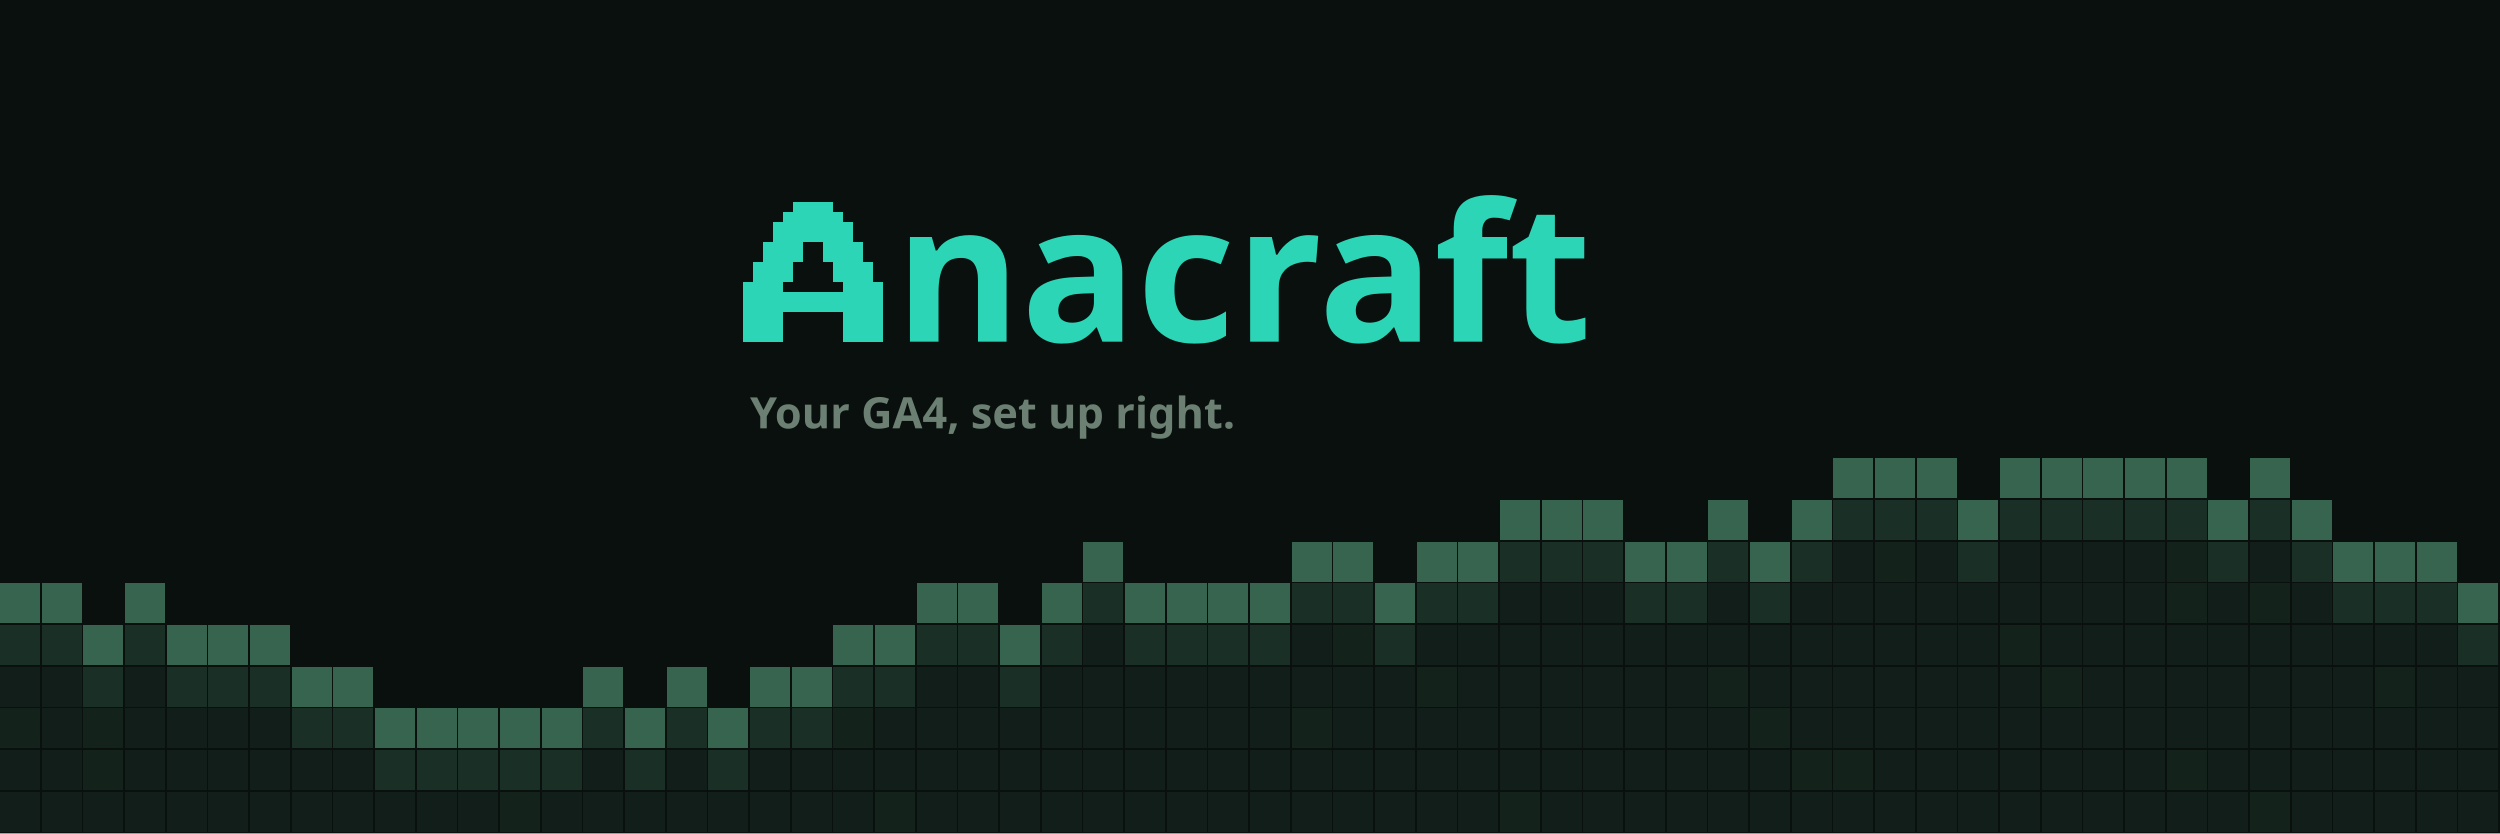
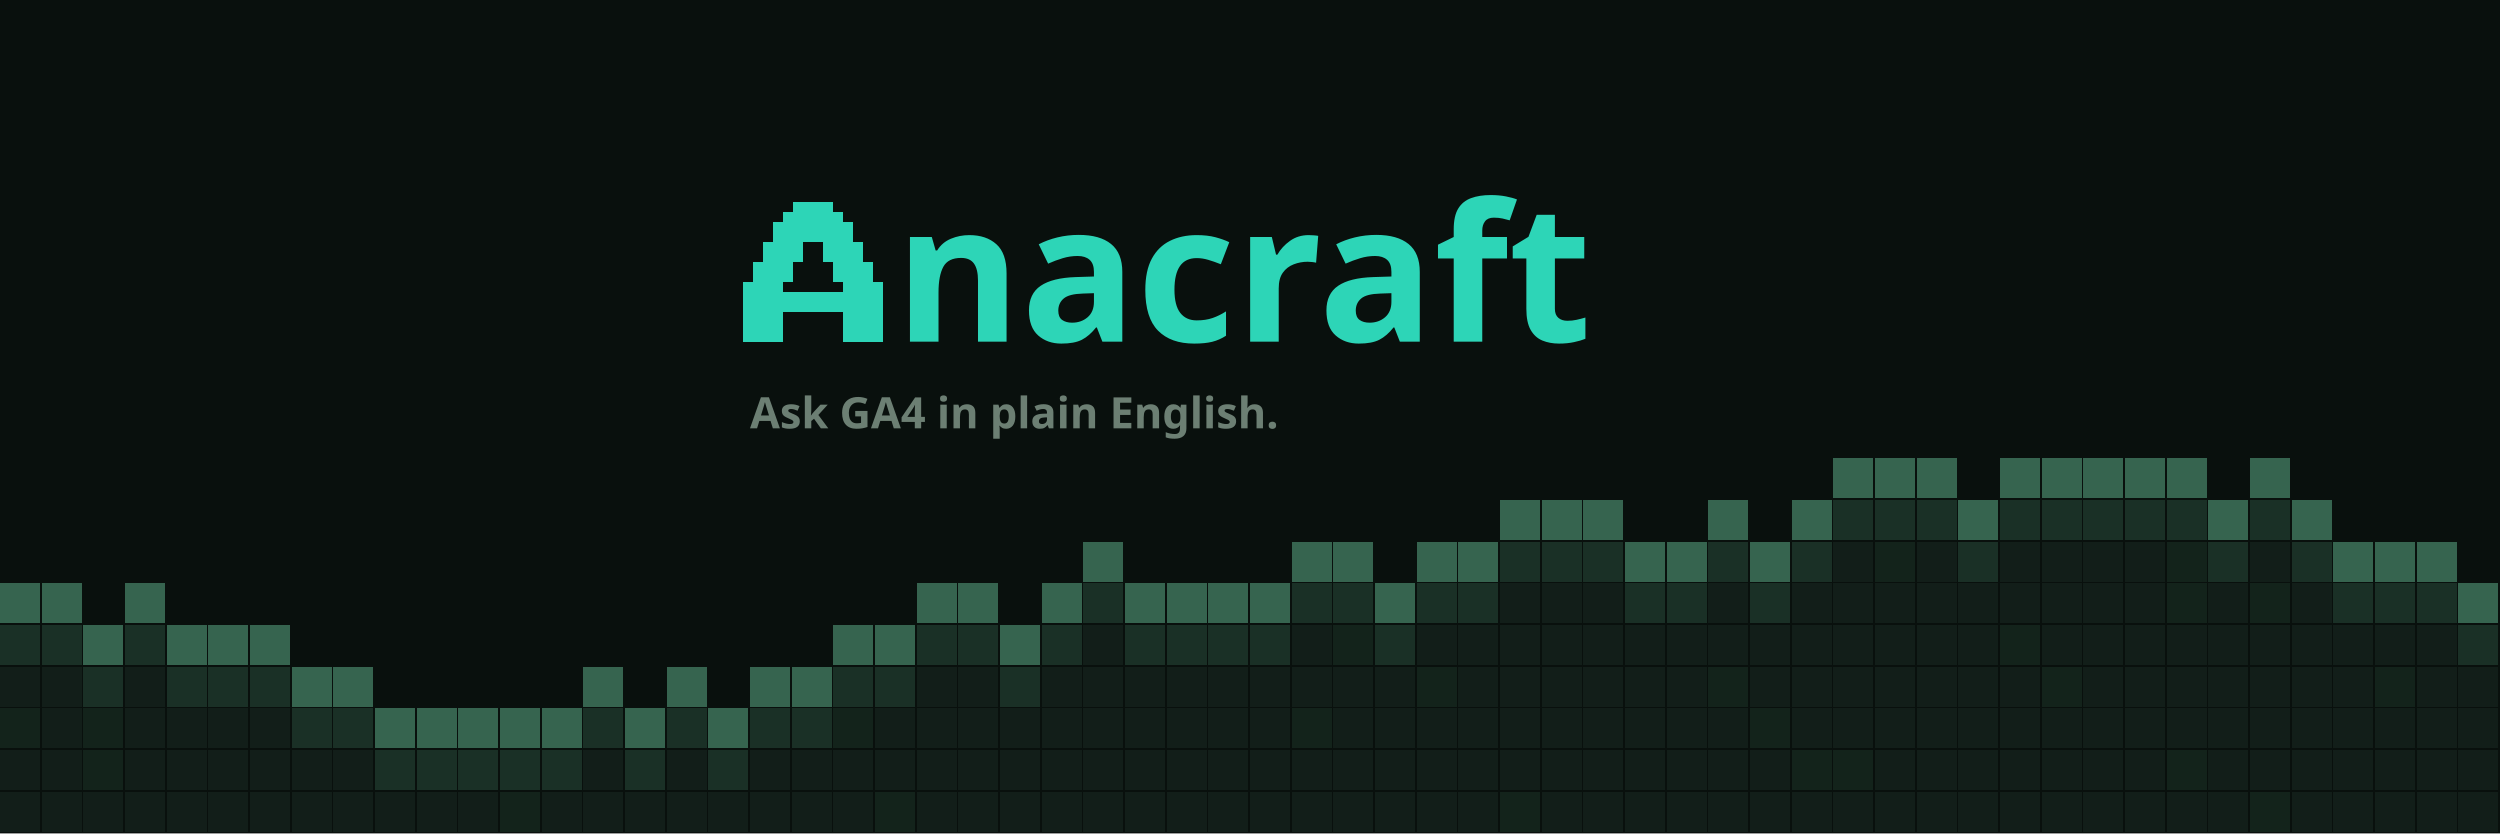
<svg xmlns="http://www.w3.org/2000/svg" width="1500" height="500" viewBox="0 0 1500 500">
  <rect width="1500" height="500" fill="#09100d" />
  <rect x="0" y="475" width="24" height="24" fill="#16241e" opacity="1.0" shape-rendering="crispEdges" />
  <rect x="0" y="450" width="24" height="24" fill="#16241e" opacity="1.0" shape-rendering="crispEdges" />
  <rect x="0" y="425" width="24" height="24" fill="#509475" opacity="0.2" shape-rendering="crispEdges" />
  <rect x="0" y="400" width="24" height="24" fill="#16241e" opacity="1.0" shape-rendering="crispEdges" />
  <rect x="0" y="375" width="24" height="24" fill="#509475" opacity="0.34" shape-rendering="crispEdges" />
  <rect x="0" y="350" width="24" height="24" fill="#509475" opacity="0.9" shape-rendering="crispEdges" />
  <rect x="25" y="475" width="24" height="24" fill="#16241e" opacity="1.0" shape-rendering="crispEdges" />
  <rect x="25" y="450" width="24" height="24" fill="#16241e" opacity="1.0" shape-rendering="crispEdges" />
  <rect x="25" y="425" width="24" height="24" fill="#16241e" opacity="1.0" shape-rendering="crispEdges" />
  <rect x="25" y="400" width="24" height="24" fill="#16241e" opacity="1.0" shape-rendering="crispEdges" />
  <rect x="25" y="375" width="24" height="24" fill="#509475" opacity="0.34" shape-rendering="crispEdges" />
  <rect x="25" y="350" width="24" height="24" fill="#509475" opacity="0.9" shape-rendering="crispEdges" />
  <rect x="50" y="475" width="24" height="24" fill="#16241e" opacity="1.0" shape-rendering="crispEdges" />
  <rect x="50" y="450" width="24" height="24" fill="#509475" opacity="0.2" shape-rendering="crispEdges" />
  <rect x="50" y="425" width="24" height="24" fill="#509475" opacity="0.2" shape-rendering="crispEdges" />
  <rect x="50" y="400" width="24" height="24" fill="#509475" opacity="0.34" shape-rendering="crispEdges" />
  <rect x="50" y="375" width="24" height="24" fill="#509475" opacity="0.9" shape-rendering="crispEdges" />
  <rect x="75" y="475" width="24" height="24" fill="#16241e" opacity="1.0" shape-rendering="crispEdges" />
  <rect x="75" y="450" width="24" height="24" fill="#16241e" opacity="1.0" shape-rendering="crispEdges" />
  <rect x="75" y="425" width="24" height="24" fill="#16241e" opacity="1.0" shape-rendering="crispEdges" />
  <rect x="75" y="400" width="24" height="24" fill="#16241e" opacity="1.0" shape-rendering="crispEdges" />
  <rect x="75" y="375" width="24" height="24" fill="#509475" opacity="0.34" shape-rendering="crispEdges" />
  <rect x="75" y="350" width="24" height="24" fill="#509475" opacity="0.9" shape-rendering="crispEdges" />
  <rect x="100" y="475" width="24" height="24" fill="#16241e" opacity="1.0" shape-rendering="crispEdges" />
  <rect x="100" y="450" width="24" height="24" fill="#16241e" opacity="1.0" shape-rendering="crispEdges" />
  <rect x="100" y="425" width="24" height="24" fill="#16241e" opacity="1.0" shape-rendering="crispEdges" />
  <rect x="100" y="400" width="24" height="24" fill="#509475" opacity="0.34" shape-rendering="crispEdges" />
  <rect x="100" y="375" width="24" height="24" fill="#509475" opacity="0.9" shape-rendering="crispEdges" />
  <rect x="125" y="475" width="24" height="24" fill="#16241e" opacity="1.0" shape-rendering="crispEdges" />
  <rect x="125" y="450" width="24" height="24" fill="#16241e" opacity="1.0" shape-rendering="crispEdges" />
  <rect x="125" y="425" width="24" height="24" fill="#16241e" opacity="1.0" shape-rendering="crispEdges" />
  <rect x="125" y="400" width="24" height="24" fill="#509475" opacity="0.34" shape-rendering="crispEdges" />
  <rect x="125" y="375" width="24" height="24" fill="#509475" opacity="0.9" shape-rendering="crispEdges" />
  <rect x="150" y="475" width="24" height="24" fill="#16241e" opacity="1.0" shape-rendering="crispEdges" />
  <rect x="150" y="450" width="24" height="24" fill="#16241e" opacity="1.0" shape-rendering="crispEdges" />
  <rect x="150" y="425" width="24" height="24" fill="#16241e" opacity="1.0" shape-rendering="crispEdges" />
  <rect x="150" y="400" width="24" height="24" fill="#509475" opacity="0.34" shape-rendering="crispEdges" />
  <rect x="150" y="375" width="24" height="24" fill="#509475" opacity="0.9" shape-rendering="crispEdges" />
  <rect x="175" y="475" width="24" height="24" fill="#16241e" opacity="1.0" shape-rendering="crispEdges" />
  <rect x="175" y="450" width="24" height="24" fill="#16241e" opacity="1.0" shape-rendering="crispEdges" />
  <rect x="175" y="425" width="24" height="24" fill="#509475" opacity="0.34" shape-rendering="crispEdges" />
  <rect x="175" y="400" width="24" height="24" fill="#509475" opacity="0.9" shape-rendering="crispEdges" />
  <rect x="200" y="475" width="24" height="24" fill="#16241e" opacity="1.0" shape-rendering="crispEdges" />
  <rect x="200" y="450" width="24" height="24" fill="#16241e" opacity="1.0" shape-rendering="crispEdges" />
  <rect x="200" y="425" width="24" height="24" fill="#509475" opacity="0.34" shape-rendering="crispEdges" />
  <rect x="200" y="400" width="24" height="24" fill="#509475" opacity="0.9" shape-rendering="crispEdges" />
  <rect x="225" y="475" width="24" height="24" fill="#16241e" opacity="1.0" shape-rendering="crispEdges" />
  <rect x="225" y="450" width="24" height="24" fill="#509475" opacity="0.34" shape-rendering="crispEdges" />
  <rect x="225" y="425" width="24" height="24" fill="#509475" opacity="0.9" shape-rendering="crispEdges" />
  <rect x="250" y="475" width="24" height="24" fill="#16241e" opacity="1.0" shape-rendering="crispEdges" />
  <rect x="250" y="450" width="24" height="24" fill="#509475" opacity="0.34" shape-rendering="crispEdges" />
  <rect x="250" y="425" width="24" height="24" fill="#509475" opacity="0.9" shape-rendering="crispEdges" />
  <rect x="275" y="475" width="24" height="24" fill="#16241e" opacity="1.0" shape-rendering="crispEdges" />
  <rect x="275" y="450" width="24" height="24" fill="#509475" opacity="0.34" shape-rendering="crispEdges" />
  <rect x="275" y="425" width="24" height="24" fill="#509475" opacity="0.9" shape-rendering="crispEdges" />
  <rect x="300" y="475" width="24" height="24" fill="#509475" opacity="0.2" shape-rendering="crispEdges" />
  <rect x="300" y="450" width="24" height="24" fill="#509475" opacity="0.34" shape-rendering="crispEdges" />
  <rect x="300" y="425" width="24" height="24" fill="#509475" opacity="0.9" shape-rendering="crispEdges" />
  <rect x="325" y="475" width="24" height="24" fill="#16241e" opacity="1.0" shape-rendering="crispEdges" />
  <rect x="325" y="450" width="24" height="24" fill="#509475" opacity="0.34" shape-rendering="crispEdges" />
  <rect x="325" y="425" width="24" height="24" fill="#509475" opacity="0.9" shape-rendering="crispEdges" />
  <rect x="350" y="475" width="24" height="24" fill="#16241e" opacity="1.0" shape-rendering="crispEdges" />
  <rect x="350" y="450" width="24" height="24" fill="#16241e" opacity="1.0" shape-rendering="crispEdges" />
  <rect x="350" y="425" width="24" height="24" fill="#509475" opacity="0.34" shape-rendering="crispEdges" />
  <rect x="350" y="400" width="24" height="24" fill="#509475" opacity="0.9" shape-rendering="crispEdges" />
  <rect x="375" y="475" width="24" height="24" fill="#16241e" opacity="1.0" shape-rendering="crispEdges" />
  <rect x="375" y="450" width="24" height="24" fill="#509475" opacity="0.34" shape-rendering="crispEdges" />
  <rect x="375" y="425" width="24" height="24" fill="#509475" opacity="0.9" shape-rendering="crispEdges" />
  <rect x="400" y="475" width="24" height="24" fill="#16241e" opacity="1.0" shape-rendering="crispEdges" />
  <rect x="400" y="450" width="24" height="24" fill="#16241e" opacity="1.0" shape-rendering="crispEdges" />
  <rect x="400" y="425" width="24" height="24" fill="#509475" opacity="0.34" shape-rendering="crispEdges" />
  <rect x="400" y="400" width="24" height="24" fill="#509475" opacity="0.9" shape-rendering="crispEdges" />
  <rect x="425" y="475" width="24" height="24" fill="#16241e" opacity="1.0" shape-rendering="crispEdges" />
  <rect x="425" y="450" width="24" height="24" fill="#509475" opacity="0.34" shape-rendering="crispEdges" />
  <rect x="425" y="425" width="24" height="24" fill="#509475" opacity="0.9" shape-rendering="crispEdges" />
  <rect x="450" y="475" width="24" height="24" fill="#16241e" opacity="1.0" shape-rendering="crispEdges" />
  <rect x="450" y="450" width="24" height="24" fill="#16241e" opacity="1.0" shape-rendering="crispEdges" />
  <rect x="450" y="425" width="24" height="24" fill="#509475" opacity="0.34" shape-rendering="crispEdges" />
  <rect x="450" y="400" width="24" height="24" fill="#509475" opacity="0.9" shape-rendering="crispEdges" />
  <rect x="475" y="475" width="24" height="24" fill="#16241e" opacity="1.0" shape-rendering="crispEdges" />
  <rect x="475" y="450" width="24" height="24" fill="#16241e" opacity="1.0" shape-rendering="crispEdges" />
  <rect x="475" y="425" width="24" height="24" fill="#509475" opacity="0.34" shape-rendering="crispEdges" />
  <rect x="475" y="400" width="24" height="24" fill="#509475" opacity="0.9" shape-rendering="crispEdges" />
  <rect x="500" y="475" width="24" height="24" fill="#16241e" opacity="1.0" shape-rendering="crispEdges" />
  <rect x="500" y="450" width="24" height="24" fill="#16241e" opacity="1.0" shape-rendering="crispEdges" />
  <rect x="500" y="425" width="24" height="24" fill="#509475" opacity="0.2" shape-rendering="crispEdges" />
  <rect x="500" y="400" width="24" height="24" fill="#509475" opacity="0.34" shape-rendering="crispEdges" />
  <rect x="500" y="375" width="24" height="24" fill="#509475" opacity="0.9" shape-rendering="crispEdges" />
  <rect x="525" y="475" width="24" height="24" fill="#509475" opacity="0.2" shape-rendering="crispEdges" />
  <rect x="525" y="450" width="24" height="24" fill="#16241e" opacity="1.0" shape-rendering="crispEdges" />
  <rect x="525" y="425" width="24" height="24" fill="#16241e" opacity="1.0" shape-rendering="crispEdges" />
  <rect x="525" y="400" width="24" height="24" fill="#509475" opacity="0.34" shape-rendering="crispEdges" />
  <rect x="525" y="375" width="24" height="24" fill="#509475" opacity="0.9" shape-rendering="crispEdges" />
  <rect x="550" y="475" width="24" height="24" fill="#16241e" opacity="1.0" shape-rendering="crispEdges" />
  <rect x="550" y="450" width="24" height="24" fill="#16241e" opacity="1.0" shape-rendering="crispEdges" />
  <rect x="550" y="425" width="24" height="24" fill="#16241e" opacity="1.0" shape-rendering="crispEdges" />
  <rect x="550" y="400" width="24" height="24" fill="#16241e" opacity="1.0" shape-rendering="crispEdges" />
  <rect x="550" y="375" width="24" height="24" fill="#509475" opacity="0.34" shape-rendering="crispEdges" />
  <rect x="550" y="350" width="24" height="24" fill="#509475" opacity="0.9" shape-rendering="crispEdges" />
  <rect x="575" y="475" width="24" height="24" fill="#16241e" opacity="1.0" shape-rendering="crispEdges" />
  <rect x="575" y="450" width="24" height="24" fill="#16241e" opacity="1.0" shape-rendering="crispEdges" />
  <rect x="575" y="425" width="24" height="24" fill="#16241e" opacity="1.0" shape-rendering="crispEdges" />
  <rect x="575" y="400" width="24" height="24" fill="#16241e" opacity="1.0" shape-rendering="crispEdges" />
  <rect x="575" y="375" width="24" height="24" fill="#509475" opacity="0.34" shape-rendering="crispEdges" />
  <rect x="575" y="350" width="24" height="24" fill="#509475" opacity="0.9" shape-rendering="crispEdges" />
  <rect x="600" y="475" width="24" height="24" fill="#16241e" opacity="1.0" shape-rendering="crispEdges" />
  <rect x="600" y="450" width="24" height="24" fill="#16241e" opacity="1.0" shape-rendering="crispEdges" />
  <rect x="600" y="425" width="24" height="24" fill="#16241e" opacity="1.0" shape-rendering="crispEdges" />
  <rect x="600" y="400" width="24" height="24" fill="#509475" opacity="0.34" shape-rendering="crispEdges" />
  <rect x="600" y="375" width="24" height="24" fill="#509475" opacity="0.9" shape-rendering="crispEdges" />
  <rect x="625" y="475" width="24" height="24" fill="#16241e" opacity="1.0" shape-rendering="crispEdges" />
  <rect x="625" y="450" width="24" height="24" fill="#16241e" opacity="1.0" shape-rendering="crispEdges" />
  <rect x="625" y="425" width="24" height="24" fill="#16241e" opacity="1.0" shape-rendering="crispEdges" />
  <rect x="625" y="400" width="24" height="24" fill="#16241e" opacity="1.0" shape-rendering="crispEdges" />
  <rect x="625" y="375" width="24" height="24" fill="#509475" opacity="0.34" shape-rendering="crispEdges" />
  <rect x="625" y="350" width="24" height="24" fill="#509475" opacity="0.9" shape-rendering="crispEdges" />
  <rect x="650" y="475" width="24" height="24" fill="#16241e" opacity="1.0" shape-rendering="crispEdges" />
  <rect x="650" y="450" width="24" height="24" fill="#16241e" opacity="1.0" shape-rendering="crispEdges" />
  <rect x="650" y="425" width="24" height="24" fill="#16241e" opacity="1.0" shape-rendering="crispEdges" />
  <rect x="650" y="400" width="24" height="24" fill="#16241e" opacity="1.0" shape-rendering="crispEdges" />
  <rect x="650" y="375" width="24" height="24" fill="#16241e" opacity="1.0" shape-rendering="crispEdges" />
  <rect x="650" y="350" width="24" height="24" fill="#509475" opacity="0.34" shape-rendering="crispEdges" />
  <rect x="650" y="325" width="24" height="24" fill="#509475" opacity="0.9" shape-rendering="crispEdges" />
  <rect x="675" y="475" width="24" height="24" fill="#16241e" opacity="1.0" shape-rendering="crispEdges" />
  <rect x="675" y="450" width="24" height="24" fill="#16241e" opacity="1.0" shape-rendering="crispEdges" />
  <rect x="675" y="425" width="24" height="24" fill="#16241e" opacity="1.0" shape-rendering="crispEdges" />
  <rect x="675" y="400" width="24" height="24" fill="#16241e" opacity="1.0" shape-rendering="crispEdges" />
  <rect x="675" y="375" width="24" height="24" fill="#509475" opacity="0.34" shape-rendering="crispEdges" />
  <rect x="675" y="350" width="24" height="24" fill="#509475" opacity="0.9" shape-rendering="crispEdges" />
  <rect x="700" y="475" width="24" height="24" fill="#16241e" opacity="1.0" shape-rendering="crispEdges" />
  <rect x="700" y="450" width="24" height="24" fill="#16241e" opacity="1.0" shape-rendering="crispEdges" />
  <rect x="700" y="425" width="24" height="24" fill="#16241e" opacity="1.0" shape-rendering="crispEdges" />
  <rect x="700" y="400" width="24" height="24" fill="#16241e" opacity="1.0" shape-rendering="crispEdges" />
  <rect x="700" y="375" width="24" height="24" fill="#509475" opacity="0.34" shape-rendering="crispEdges" />
  <rect x="700" y="350" width="24" height="24" fill="#509475" opacity="0.9" shape-rendering="crispEdges" />
  <rect x="725" y="475" width="24" height="24" fill="#16241e" opacity="1.0" shape-rendering="crispEdges" />
  <rect x="725" y="450" width="24" height="24" fill="#16241e" opacity="1.0" shape-rendering="crispEdges" />
  <rect x="725" y="425" width="24" height="24" fill="#16241e" opacity="1.0" shape-rendering="crispEdges" />
  <rect x="725" y="400" width="24" height="24" fill="#16241e" opacity="1.0" shape-rendering="crispEdges" />
  <rect x="725" y="375" width="24" height="24" fill="#509475" opacity="0.34" shape-rendering="crispEdges" />
  <rect x="725" y="350" width="24" height="24" fill="#509475" opacity="0.9" shape-rendering="crispEdges" />
  <rect x="750" y="475" width="24" height="24" fill="#16241e" opacity="1.0" shape-rendering="crispEdges" />
  <rect x="750" y="450" width="24" height="24" fill="#16241e" opacity="1.0" shape-rendering="crispEdges" />
  <rect x="750" y="425" width="24" height="24" fill="#16241e" opacity="1.0" shape-rendering="crispEdges" />
  <rect x="750" y="400" width="24" height="24" fill="#16241e" opacity="1.0" shape-rendering="crispEdges" />
  <rect x="750" y="375" width="24" height="24" fill="#509475" opacity="0.34" shape-rendering="crispEdges" />
  <rect x="750" y="350" width="24" height="24" fill="#509475" opacity="0.9" shape-rendering="crispEdges" />
  <rect x="775" y="475" width="24" height="24" fill="#16241e" opacity="1.0" shape-rendering="crispEdges" />
  <rect x="775" y="450" width="24" height="24" fill="#16241e" opacity="1.0" shape-rendering="crispEdges" />
  <rect x="775" y="425" width="24" height="24" fill="#509475" opacity="0.2" shape-rendering="crispEdges" />
  <rect x="775" y="400" width="24" height="24" fill="#16241e" opacity="1.0" shape-rendering="crispEdges" />
  <rect x="775" y="375" width="24" height="24" fill="#16241e" opacity="1.0" shape-rendering="crispEdges" />
  <rect x="775" y="350" width="24" height="24" fill="#509475" opacity="0.34" shape-rendering="crispEdges" />
  <rect x="775" y="325" width="24" height="24" fill="#509475" opacity="0.9" shape-rendering="crispEdges" />
  <rect x="800" y="475" width="24" height="24" fill="#16241e" opacity="1.0" shape-rendering="crispEdges" />
  <rect x="800" y="450" width="24" height="24" fill="#16241e" opacity="1.0" shape-rendering="crispEdges" />
  <rect x="800" y="425" width="24" height="24" fill="#16241e" opacity="1.0" shape-rendering="crispEdges" />
  <rect x="800" y="400" width="24" height="24" fill="#16241e" opacity="1.0" shape-rendering="crispEdges" />
  <rect x="800" y="375" width="24" height="24" fill="#509475" opacity="0.2" shape-rendering="crispEdges" />
  <rect x="800" y="350" width="24" height="24" fill="#509475" opacity="0.34" shape-rendering="crispEdges" />
  <rect x="800" y="325" width="24" height="24" fill="#509475" opacity="0.9" shape-rendering="crispEdges" />
  <rect x="825" y="475" width="24" height="24" fill="#16241e" opacity="1.0" shape-rendering="crispEdges" />
  <rect x="825" y="450" width="24" height="24" fill="#16241e" opacity="1.0" shape-rendering="crispEdges" />
  <rect x="825" y="425" width="24" height="24" fill="#16241e" opacity="1.0" shape-rendering="crispEdges" />
  <rect x="825" y="400" width="24" height="24" fill="#16241e" opacity="1.0" shape-rendering="crispEdges" />
  <rect x="825" y="375" width="24" height="24" fill="#509475" opacity="0.34" shape-rendering="crispEdges" />
  <rect x="825" y="350" width="24" height="24" fill="#509475" opacity="0.9" shape-rendering="crispEdges" />
  <rect x="850" y="475" width="24" height="24" fill="#16241e" opacity="1.0" shape-rendering="crispEdges" />
  <rect x="850" y="450" width="24" height="24" fill="#16241e" opacity="1.0" shape-rendering="crispEdges" />
  <rect x="850" y="425" width="24" height="24" fill="#16241e" opacity="1.0" shape-rendering="crispEdges" />
  <rect x="850" y="400" width="24" height="24" fill="#509475" opacity="0.2" shape-rendering="crispEdges" />
  <rect x="850" y="375" width="24" height="24" fill="#16241e" opacity="1.0" shape-rendering="crispEdges" />
  <rect x="850" y="350" width="24" height="24" fill="#509475" opacity="0.34" shape-rendering="crispEdges" />
  <rect x="850" y="325" width="24" height="24" fill="#509475" opacity="0.9" shape-rendering="crispEdges" />
  <rect x="875" y="475" width="24" height="24" fill="#16241e" opacity="1.0" shape-rendering="crispEdges" />
  <rect x="875" y="450" width="24" height="24" fill="#16241e" opacity="1.0" shape-rendering="crispEdges" />
  <rect x="875" y="425" width="24" height="24" fill="#16241e" opacity="1.0" shape-rendering="crispEdges" />
  <rect x="875" y="400" width="24" height="24" fill="#16241e" opacity="1.0" shape-rendering="crispEdges" />
  <rect x="875" y="375" width="24" height="24" fill="#16241e" opacity="1.0" shape-rendering="crispEdges" />
  <rect x="875" y="350" width="24" height="24" fill="#509475" opacity="0.34" shape-rendering="crispEdges" />
  <rect x="875" y="325" width="24" height="24" fill="#509475" opacity="0.9" shape-rendering="crispEdges" />
  <rect x="900" y="475" width="24" height="24" fill="#509475" opacity="0.2" shape-rendering="crispEdges" />
  <rect x="900" y="450" width="24" height="24" fill="#16241e" opacity="1.0" shape-rendering="crispEdges" />
  <rect x="900" y="425" width="24" height="24" fill="#16241e" opacity="1.0" shape-rendering="crispEdges" />
  <rect x="900" y="400" width="24" height="24" fill="#16241e" opacity="1.0" shape-rendering="crispEdges" />
  <rect x="900" y="375" width="24" height="24" fill="#16241e" opacity="1.0" shape-rendering="crispEdges" />
  <rect x="900" y="350" width="24" height="24" fill="#16241e" opacity="1.0" shape-rendering="crispEdges" />
  <rect x="900" y="325" width="24" height="24" fill="#509475" opacity="0.34" shape-rendering="crispEdges" />
  <rect x="900" y="300" width="24" height="24" fill="#509475" opacity="0.9" shape-rendering="crispEdges" />
  <rect x="925" y="475" width="24" height="24" fill="#16241e" opacity="1.0" shape-rendering="crispEdges" />
  <rect x="925" y="450" width="24" height="24" fill="#16241e" opacity="1.0" shape-rendering="crispEdges" />
  <rect x="925" y="425" width="24" height="24" fill="#16241e" opacity="1.0" shape-rendering="crispEdges" />
  <rect x="925" y="400" width="24" height="24" fill="#16241e" opacity="1.0" shape-rendering="crispEdges" />
  <rect x="925" y="375" width="24" height="24" fill="#16241e" opacity="1.0" shape-rendering="crispEdges" />
  <rect x="925" y="350" width="24" height="24" fill="#16241e" opacity="1.0" shape-rendering="crispEdges" />
  <rect x="925" y="325" width="24" height="24" fill="#509475" opacity="0.34" shape-rendering="crispEdges" />
  <rect x="925" y="300" width="24" height="24" fill="#509475" opacity="0.9" shape-rendering="crispEdges" />
  <rect x="950" y="475" width="24" height="24" fill="#16241e" opacity="1.0" shape-rendering="crispEdges" />
  <rect x="950" y="450" width="24" height="24" fill="#16241e" opacity="1.0" shape-rendering="crispEdges" />
  <rect x="950" y="425" width="24" height="24" fill="#16241e" opacity="1.0" shape-rendering="crispEdges" />
  <rect x="950" y="400" width="24" height="24" fill="#16241e" opacity="1.0" shape-rendering="crispEdges" />
  <rect x="950" y="375" width="24" height="24" fill="#16241e" opacity="1.0" shape-rendering="crispEdges" />
  <rect x="950" y="350" width="24" height="24" fill="#16241e" opacity="1.0" shape-rendering="crispEdges" />
  <rect x="950" y="325" width="24" height="24" fill="#509475" opacity="0.34" shape-rendering="crispEdges" />
  <rect x="950" y="300" width="24" height="24" fill="#509475" opacity="0.9" shape-rendering="crispEdges" />
  <rect x="975" y="475" width="24" height="24" fill="#16241e" opacity="1.0" shape-rendering="crispEdges" />
  <rect x="975" y="450" width="24" height="24" fill="#16241e" opacity="1.0" shape-rendering="crispEdges" />
  <rect x="975" y="425" width="24" height="24" fill="#16241e" opacity="1.0" shape-rendering="crispEdges" />
  <rect x="975" y="400" width="24" height="24" fill="#16241e" opacity="1.0" shape-rendering="crispEdges" />
  <rect x="975" y="375" width="24" height="24" fill="#16241e" opacity="1.0" shape-rendering="crispEdges" />
  <rect x="975" y="350" width="24" height="24" fill="#509475" opacity="0.34" shape-rendering="crispEdges" />
  <rect x="975" y="325" width="24" height="24" fill="#509475" opacity="0.9" shape-rendering="crispEdges" />
  <rect x="1000" y="475" width="24" height="24" fill="#16241e" opacity="1.0" shape-rendering="crispEdges" />
  <rect x="1000" y="450" width="24" height="24" fill="#16241e" opacity="1.0" shape-rendering="crispEdges" />
  <rect x="1000" y="425" width="24" height="24" fill="#16241e" opacity="1.0" shape-rendering="crispEdges" />
  <rect x="1000" y="400" width="24" height="24" fill="#16241e" opacity="1.0" shape-rendering="crispEdges" />
  <rect x="1000" y="375" width="24" height="24" fill="#16241e" opacity="1.0" shape-rendering="crispEdges" />
  <rect x="1000" y="350" width="24" height="24" fill="#509475" opacity="0.34" shape-rendering="crispEdges" />
  <rect x="1000" y="325" width="24" height="24" fill="#509475" opacity="0.9" shape-rendering="crispEdges" />
  <rect x="1025" y="475" width="24" height="24" fill="#16241e" opacity="1.0" shape-rendering="crispEdges" />
  <rect x="1025" y="450" width="24" height="24" fill="#16241e" opacity="1.0" shape-rendering="crispEdges" />
  <rect x="1025" y="425" width="24" height="24" fill="#16241e" opacity="1.0" shape-rendering="crispEdges" />
  <rect x="1025" y="400" width="24" height="24" fill="#509475" opacity="0.2" shape-rendering="crispEdges" />
  <rect x="1025" y="375" width="24" height="24" fill="#16241e" opacity="1.0" shape-rendering="crispEdges" />
  <rect x="1025" y="350" width="24" height="24" fill="#16241e" opacity="1.0" shape-rendering="crispEdges" />
  <rect x="1025" y="325" width="24" height="24" fill="#509475" opacity="0.34" shape-rendering="crispEdges" />
  <rect x="1025" y="300" width="24" height="24" fill="#509475" opacity="0.9" shape-rendering="crispEdges" />
  <rect x="1050" y="475" width="24" height="24" fill="#16241e" opacity="1.0" shape-rendering="crispEdges" />
  <rect x="1050" y="450" width="24" height="24" fill="#16241e" opacity="1.0" shape-rendering="crispEdges" />
  <rect x="1050" y="425" width="24" height="24" fill="#509475" opacity="0.2" shape-rendering="crispEdges" />
  <rect x="1050" y="400" width="24" height="24" fill="#16241e" opacity="1.0" shape-rendering="crispEdges" />
  <rect x="1050" y="375" width="24" height="24" fill="#16241e" opacity="1.0" shape-rendering="crispEdges" />
  <rect x="1050" y="350" width="24" height="24" fill="#509475" opacity="0.34" shape-rendering="crispEdges" />
  <rect x="1050" y="325" width="24" height="24" fill="#509475" opacity="0.9" shape-rendering="crispEdges" />
  <rect x="1075" y="475" width="24" height="24" fill="#16241e" opacity="1.0" shape-rendering="crispEdges" />
  <rect x="1075" y="450" width="24" height="24" fill="#509475" opacity="0.2" shape-rendering="crispEdges" />
  <rect x="1075" y="425" width="24" height="24" fill="#16241e" opacity="1.0" shape-rendering="crispEdges" />
  <rect x="1075" y="400" width="24" height="24" fill="#16241e" opacity="1.0" shape-rendering="crispEdges" />
  <rect x="1075" y="375" width="24" height="24" fill="#16241e" opacity="1.0" shape-rendering="crispEdges" />
  <rect x="1075" y="350" width="24" height="24" fill="#16241e" opacity="1.0" shape-rendering="crispEdges" />
  <rect x="1075" y="325" width="24" height="24" fill="#509475" opacity="0.34" shape-rendering="crispEdges" />
  <rect x="1075" y="300" width="24" height="24" fill="#509475" opacity="0.9" shape-rendering="crispEdges" />
  <rect x="1100" y="475" width="24" height="24" fill="#16241e" opacity="1.0" shape-rendering="crispEdges" />
  <rect x="1100" y="450" width="24" height="24" fill="#509475" opacity="0.2" shape-rendering="crispEdges" />
  <rect x="1100" y="425" width="24" height="24" fill="#16241e" opacity="1.0" shape-rendering="crispEdges" />
  <rect x="1100" y="400" width="24" height="24" fill="#16241e" opacity="1.0" shape-rendering="crispEdges" />
  <rect x="1100" y="375" width="24" height="24" fill="#16241e" opacity="1.0" shape-rendering="crispEdges" />
  <rect x="1100" y="350" width="24" height="24" fill="#16241e" opacity="1.0" shape-rendering="crispEdges" />
  <rect x="1100" y="325" width="24" height="24" fill="#16241e" opacity="1.0" shape-rendering="crispEdges" />
  <rect x="1100" y="300" width="24" height="24" fill="#509475" opacity="0.34" shape-rendering="crispEdges" />
  <rect x="1100" y="275" width="24" height="24" fill="#509475" opacity="0.9" shape-rendering="crispEdges" />
  <rect x="1125" y="475" width="24" height="24" fill="#16241e" opacity="1.0" shape-rendering="crispEdges" />
  <rect x="1125" y="450" width="24" height="24" fill="#16241e" opacity="1.0" shape-rendering="crispEdges" />
  <rect x="1125" y="425" width="24" height="24" fill="#16241e" opacity="1.0" shape-rendering="crispEdges" />
  <rect x="1125" y="400" width="24" height="24" fill="#16241e" opacity="1.0" shape-rendering="crispEdges" />
  <rect x="1125" y="375" width="24" height="24" fill="#16241e" opacity="1.0" shape-rendering="crispEdges" />
  <rect x="1125" y="350" width="24" height="24" fill="#16241e" opacity="1.0" shape-rendering="crispEdges" />
  <rect x="1125" y="325" width="24" height="24" fill="#509475" opacity="0.2" shape-rendering="crispEdges" />
  <rect x="1125" y="300" width="24" height="24" fill="#509475" opacity="0.34" shape-rendering="crispEdges" />
  <rect x="1125" y="275" width="24" height="24" fill="#509475" opacity="0.9" shape-rendering="crispEdges" />
  <rect x="1150" y="475" width="24" height="24" fill="#16241e" opacity="1.0" shape-rendering="crispEdges" />
  <rect x="1150" y="450" width="24" height="24" fill="#16241e" opacity="1.0" shape-rendering="crispEdges" />
  <rect x="1150" y="425" width="24" height="24" fill="#16241e" opacity="1.0" shape-rendering="crispEdges" />
  <rect x="1150" y="400" width="24" height="24" fill="#16241e" opacity="1.0" shape-rendering="crispEdges" />
  <rect x="1150" y="375" width="24" height="24" fill="#16241e" opacity="1.0" shape-rendering="crispEdges" />
  <rect x="1150" y="350" width="24" height="24" fill="#16241e" opacity="1.0" shape-rendering="crispEdges" />
  <rect x="1150" y="325" width="24" height="24" fill="#16241e" opacity="1.0" shape-rendering="crispEdges" />
  <rect x="1150" y="300" width="24" height="24" fill="#509475" opacity="0.34" shape-rendering="crispEdges" />
  <rect x="1150" y="275" width="24" height="24" fill="#509475" opacity="0.9" shape-rendering="crispEdges" />
  <rect x="1175" y="475" width="24" height="24" fill="#16241e" opacity="1.0" shape-rendering="crispEdges" />
  <rect x="1175" y="450" width="24" height="24" fill="#16241e" opacity="1.0" shape-rendering="crispEdges" />
  <rect x="1175" y="425" width="24" height="24" fill="#16241e" opacity="1.0" shape-rendering="crispEdges" />
  <rect x="1175" y="400" width="24" height="24" fill="#16241e" opacity="1.0" shape-rendering="crispEdges" />
  <rect x="1175" y="375" width="24" height="24" fill="#16241e" opacity="1.0" shape-rendering="crispEdges" />
  <rect x="1175" y="350" width="24" height="24" fill="#16241e" opacity="1.0" shape-rendering="crispEdges" />
  <rect x="1175" y="325" width="24" height="24" fill="#509475" opacity="0.34" shape-rendering="crispEdges" />
  <rect x="1175" y="300" width="24" height="24" fill="#509475" opacity="0.9" shape-rendering="crispEdges" />
  <rect x="1200" y="475" width="24" height="24" fill="#16241e" opacity="1.0" shape-rendering="crispEdges" />
  <rect x="1200" y="450" width="24" height="24" fill="#16241e" opacity="1.0" shape-rendering="crispEdges" />
  <rect x="1200" y="425" width="24" height="24" fill="#16241e" opacity="1.0" shape-rendering="crispEdges" />
  <rect x="1200" y="400" width="24" height="24" fill="#16241e" opacity="1.0" shape-rendering="crispEdges" />
  <rect x="1200" y="375" width="24" height="24" fill="#509475" opacity="0.2" shape-rendering="crispEdges" />
  <rect x="1200" y="350" width="24" height="24" fill="#16241e" opacity="1.0" shape-rendering="crispEdges" />
  <rect x="1200" y="325" width="24" height="24" fill="#16241e" opacity="1.0" shape-rendering="crispEdges" />
  <rect x="1200" y="300" width="24" height="24" fill="#509475" opacity="0.34" shape-rendering="crispEdges" />
  <rect x="1200" y="275" width="24" height="24" fill="#509475" opacity="0.9" shape-rendering="crispEdges" />
  <rect x="1225" y="475" width="24" height="24" fill="#16241e" opacity="1.0" shape-rendering="crispEdges" />
  <rect x="1225" y="450" width="24" height="24" fill="#16241e" opacity="1.0" shape-rendering="crispEdges" />
  <rect x="1225" y="425" width="24" height="24" fill="#16241e" opacity="1.0" shape-rendering="crispEdges" />
  <rect x="1225" y="400" width="24" height="24" fill="#509475" opacity="0.2" shape-rendering="crispEdges" />
  <rect x="1225" y="375" width="24" height="24" fill="#16241e" opacity="1.0" shape-rendering="crispEdges" />
  <rect x="1225" y="350" width="24" height="24" fill="#16241e" opacity="1.0" shape-rendering="crispEdges" />
  <rect x="1225" y="325" width="24" height="24" fill="#16241e" opacity="1.0" shape-rendering="crispEdges" />
  <rect x="1225" y="300" width="24" height="24" fill="#509475" opacity="0.34" shape-rendering="crispEdges" />
  <rect x="1225" y="275" width="24" height="24" fill="#509475" opacity="0.9" shape-rendering="crispEdges" />
  <rect x="1250" y="475" width="24" height="24" fill="#16241e" opacity="1.0" shape-rendering="crispEdges" />
  <rect x="1250" y="450" width="24" height="24" fill="#16241e" opacity="1.0" shape-rendering="crispEdges" />
  <rect x="1250" y="425" width="24" height="24" fill="#16241e" opacity="1.0" shape-rendering="crispEdges" />
  <rect x="1250" y="400" width="24" height="24" fill="#16241e" opacity="1.0" shape-rendering="crispEdges" />
  <rect x="1250" y="375" width="24" height="24" fill="#16241e" opacity="1.0" shape-rendering="crispEdges" />
  <rect x="1250" y="350" width="24" height="24" fill="#16241e" opacity="1.0" shape-rendering="crispEdges" />
  <rect x="1250" y="325" width="24" height="24" fill="#16241e" opacity="1.0" shape-rendering="crispEdges" />
  <rect x="1250" y="300" width="24" height="24" fill="#509475" opacity="0.34" shape-rendering="crispEdges" />
  <rect x="1250" y="275" width="24" height="24" fill="#509475" opacity="0.9" shape-rendering="crispEdges" />
  <rect x="1275" y="475" width="24" height="24" fill="#16241e" opacity="1.0" shape-rendering="crispEdges" />
  <rect x="1275" y="450" width="24" height="24" fill="#16241e" opacity="1.0" shape-rendering="crispEdges" />
  <rect x="1275" y="425" width="24" height="24" fill="#16241e" opacity="1.0" shape-rendering="crispEdges" />
  <rect x="1275" y="400" width="24" height="24" fill="#16241e" opacity="1.0" shape-rendering="crispEdges" />
  <rect x="1275" y="375" width="24" height="24" fill="#16241e" opacity="1.0" shape-rendering="crispEdges" />
  <rect x="1275" y="350" width="24" height="24" fill="#16241e" opacity="1.0" shape-rendering="crispEdges" />
  <rect x="1275" y="325" width="24" height="24" fill="#16241e" opacity="1.0" shape-rendering="crispEdges" />
  <rect x="1275" y="300" width="24" height="24" fill="#509475" opacity="0.34" shape-rendering="crispEdges" />
  <rect x="1275" y="275" width="24" height="24" fill="#509475" opacity="0.9" shape-rendering="crispEdges" />
  <rect x="1300" y="475" width="24" height="24" fill="#16241e" opacity="1.0" shape-rendering="crispEdges" />
  <rect x="1300" y="450" width="24" height="24" fill="#509475" opacity="0.2" shape-rendering="crispEdges" />
  <rect x="1300" y="425" width="24" height="24" fill="#16241e" opacity="1.0" shape-rendering="crispEdges" />
  <rect x="1300" y="400" width="24" height="24" fill="#16241e" opacity="1.0" shape-rendering="crispEdges" />
  <rect x="1300" y="375" width="24" height="24" fill="#16241e" opacity="1.0" shape-rendering="crispEdges" />
  <rect x="1300" y="350" width="24" height="24" fill="#509475" opacity="0.2" shape-rendering="crispEdges" />
  <rect x="1300" y="325" width="24" height="24" fill="#509475" opacity="0.2" shape-rendering="crispEdges" />
  <rect x="1300" y="300" width="24" height="24" fill="#509475" opacity="0.34" shape-rendering="crispEdges" />
  <rect x="1300" y="275" width="24" height="24" fill="#509475" opacity="0.9" shape-rendering="crispEdges" />
  <rect x="1325" y="475" width="24" height="24" fill="#16241e" opacity="1.0" shape-rendering="crispEdges" />
  <rect x="1325" y="450" width="24" height="24" fill="#16241e" opacity="1.0" shape-rendering="crispEdges" />
  <rect x="1325" y="425" width="24" height="24" fill="#16241e" opacity="1.0" shape-rendering="crispEdges" />
  <rect x="1325" y="400" width="24" height="24" fill="#16241e" opacity="1.0" shape-rendering="crispEdges" />
  <rect x="1325" y="375" width="24" height="24" fill="#16241e" opacity="1.0" shape-rendering="crispEdges" />
  <rect x="1325" y="350" width="24" height="24" fill="#16241e" opacity="1.0" shape-rendering="crispEdges" />
  <rect x="1325" y="325" width="24" height="24" fill="#509475" opacity="0.34" shape-rendering="crispEdges" />
  <rect x="1325" y="300" width="24" height="24" fill="#509475" opacity="0.9" shape-rendering="crispEdges" />
  <rect x="1350" y="475" width="24" height="24" fill="#509475" opacity="0.2" shape-rendering="crispEdges" />
  <rect x="1350" y="450" width="24" height="24" fill="#16241e" opacity="1.0" shape-rendering="crispEdges" />
  <rect x="1350" y="425" width="24" height="24" fill="#16241e" opacity="1.0" shape-rendering="crispEdges" />
  <rect x="1350" y="400" width="24" height="24" fill="#16241e" opacity="1.0" shape-rendering="crispEdges" />
  <rect x="1350" y="375" width="24" height="24" fill="#16241e" opacity="1.0" shape-rendering="crispEdges" />
  <rect x="1350" y="350" width="24" height="24" fill="#509475" opacity="0.2" shape-rendering="crispEdges" />
  <rect x="1350" y="325" width="24" height="24" fill="#16241e" opacity="1.0" shape-rendering="crispEdges" />
  <rect x="1350" y="300" width="24" height="24" fill="#509475" opacity="0.34" shape-rendering="crispEdges" />
  <rect x="1350" y="275" width="24" height="24" fill="#509475" opacity="0.9" shape-rendering="crispEdges" />
  <rect x="1375" y="475" width="24" height="24" fill="#16241e" opacity="1.0" shape-rendering="crispEdges" />
  <rect x="1375" y="450" width="24" height="24" fill="#16241e" opacity="1.0" shape-rendering="crispEdges" />
  <rect x="1375" y="425" width="24" height="24" fill="#16241e" opacity="1.0" shape-rendering="crispEdges" />
  <rect x="1375" y="400" width="24" height="24" fill="#16241e" opacity="1.0" shape-rendering="crispEdges" />
  <rect x="1375" y="375" width="24" height="24" fill="#16241e" opacity="1.0" shape-rendering="crispEdges" />
  <rect x="1375" y="350" width="24" height="24" fill="#16241e" opacity="1.0" shape-rendering="crispEdges" />
  <rect x="1375" y="325" width="24" height="24" fill="#509475" opacity="0.34" shape-rendering="crispEdges" />
  <rect x="1375" y="300" width="24" height="24" fill="#509475" opacity="0.9" shape-rendering="crispEdges" />
  <rect x="1400" y="475" width="24" height="24" fill="#16241e" opacity="1.0" shape-rendering="crispEdges" />
  <rect x="1400" y="450" width="24" height="24" fill="#16241e" opacity="1.0" shape-rendering="crispEdges" />
  <rect x="1400" y="425" width="24" height="24" fill="#16241e" opacity="1.0" shape-rendering="crispEdges" />
  <rect x="1400" y="400" width="24" height="24" fill="#16241e" opacity="1.0" shape-rendering="crispEdges" />
  <rect x="1400" y="375" width="24" height="24" fill="#16241e" opacity="1.0" shape-rendering="crispEdges" />
  <rect x="1400" y="350" width="24" height="24" fill="#509475" opacity="0.34" shape-rendering="crispEdges" />
  <rect x="1400" y="325" width="24" height="24" fill="#509475" opacity="0.9" shape-rendering="crispEdges" />
  <rect x="1425" y="475" width="24" height="24" fill="#16241e" opacity="1.0" shape-rendering="crispEdges" />
  <rect x="1425" y="450" width="24" height="24" fill="#16241e" opacity="1.0" shape-rendering="crispEdges" />
  <rect x="1425" y="425" width="24" height="24" fill="#16241e" opacity="1.0" shape-rendering="crispEdges" />
  <rect x="1425" y="400" width="24" height="24" fill="#509475" opacity="0.2" shape-rendering="crispEdges" />
  <rect x="1425" y="375" width="24" height="24" fill="#16241e" opacity="1.0" shape-rendering="crispEdges" />
  <rect x="1425" y="350" width="24" height="24" fill="#509475" opacity="0.34" shape-rendering="crispEdges" />
  <rect x="1425" y="325" width="24" height="24" fill="#509475" opacity="0.9" shape-rendering="crispEdges" />
  <rect x="1450" y="475" width="24" height="24" fill="#16241e" opacity="1.0" shape-rendering="crispEdges" />
  <rect x="1450" y="450" width="24" height="24" fill="#16241e" opacity="1.0" shape-rendering="crispEdges" />
  <rect x="1450" y="425" width="24" height="24" fill="#16241e" opacity="1.0" shape-rendering="crispEdges" />
  <rect x="1450" y="400" width="24" height="24" fill="#16241e" opacity="1.0" shape-rendering="crispEdges" />
  <rect x="1450" y="375" width="24" height="24" fill="#16241e" opacity="1.0" shape-rendering="crispEdges" />
  <rect x="1450" y="350" width="24" height="24" fill="#509475" opacity="0.34" shape-rendering="crispEdges" />
  <rect x="1450" y="325" width="24" height="24" fill="#509475" opacity="0.9" shape-rendering="crispEdges" />
  <rect x="1475" y="475" width="24" height="24" fill="#16241e" opacity="1.0" shape-rendering="crispEdges" />
  <rect x="1475" y="450" width="24" height="24" fill="#16241e" opacity="1.0" shape-rendering="crispEdges" />
  <rect x="1475" y="425" width="24" height="24" fill="#16241e" opacity="1.0" shape-rendering="crispEdges" />
  <rect x="1475" y="400" width="24" height="24" fill="#16241e" opacity="1.0" shape-rendering="crispEdges" />
  <rect x="1475" y="375" width="24" height="24" fill="#509475" opacity="0.34" shape-rendering="crispEdges" />
  <rect x="1475" y="350" width="24" height="24" fill="#509475" opacity="0.9" shape-rendering="crispEdges" />
  <rect width="1500" height="500" fill="#09100d" opacity="0.30" />
  <g fill="#2dd5b7" shape-rendering="crispEdges">
    <rect x="476" y="121" width="24" height="6" />
    <rect x="470" y="127" width="36" height="6" />
    <rect x="464" y="133" width="48" height="6" />
    <rect x="464" y="139" width="48" height="6" />
    <rect x="458" y="145" width="24" height="6" />
    <rect x="494" y="145" width="24" height="6" />
    <rect x="458" y="151" width="24" height="6" />
    <rect x="494" y="151" width="24" height="6" />
    <rect x="452" y="157" width="24" height="6" />
    <rect x="500" y="157" width="24" height="6" />
    <rect x="452" y="163" width="24" height="6" />
    <rect x="500" y="163" width="24" height="6" />
    <rect x="446" y="169" width="24" height="6" />
    <rect x="506" y="169" width="24" height="6" />
    <rect x="446" y="175" width="84" height="6" />
    <rect x="446" y="181" width="84" height="6" />
    <rect x="446" y="187" width="24" height="6" />
    <rect x="506" y="187" width="24" height="6" />
    <rect x="446" y="193" width="24" height="6" />
    <rect x="506" y="193" width="24" height="6" />
    <rect x="446" y="199" width="24" height="6" />
    <rect x="506" y="199" width="24" height="6" />
  </g>
  <text x="537" y="205" font-family="Hack Nerd Font" font-weight="bold" font-size="115" fill="#2dd5b7">nacraft</text>
-   <text x="450" y="257" font-family="Hack Nerd Font" font-weight="bold" font-size="26" fill="#6c7f73">Your GA4, set up right.</text>
+   <text x="450" y="257" font-family="Hack Nerd Font" font-weight="bold" font-size="26" fill="#6c7f73">Ask GA4 in plain English.</text>
</svg>
